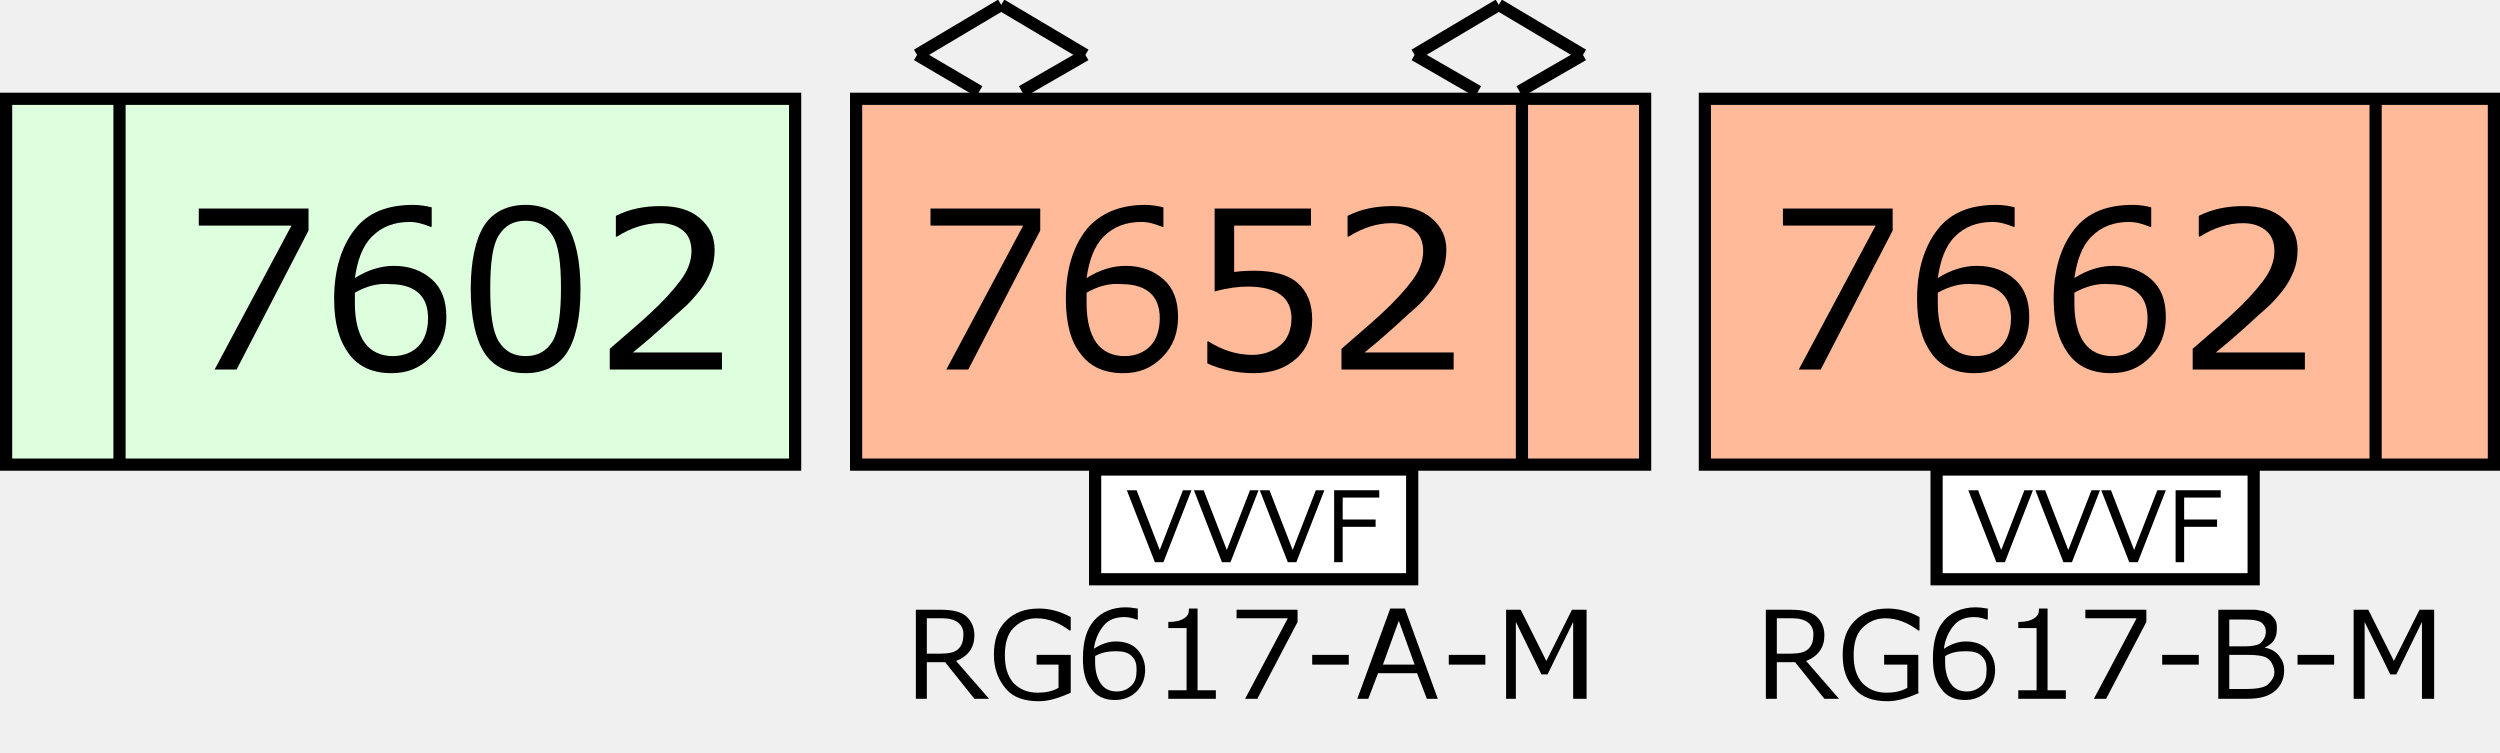
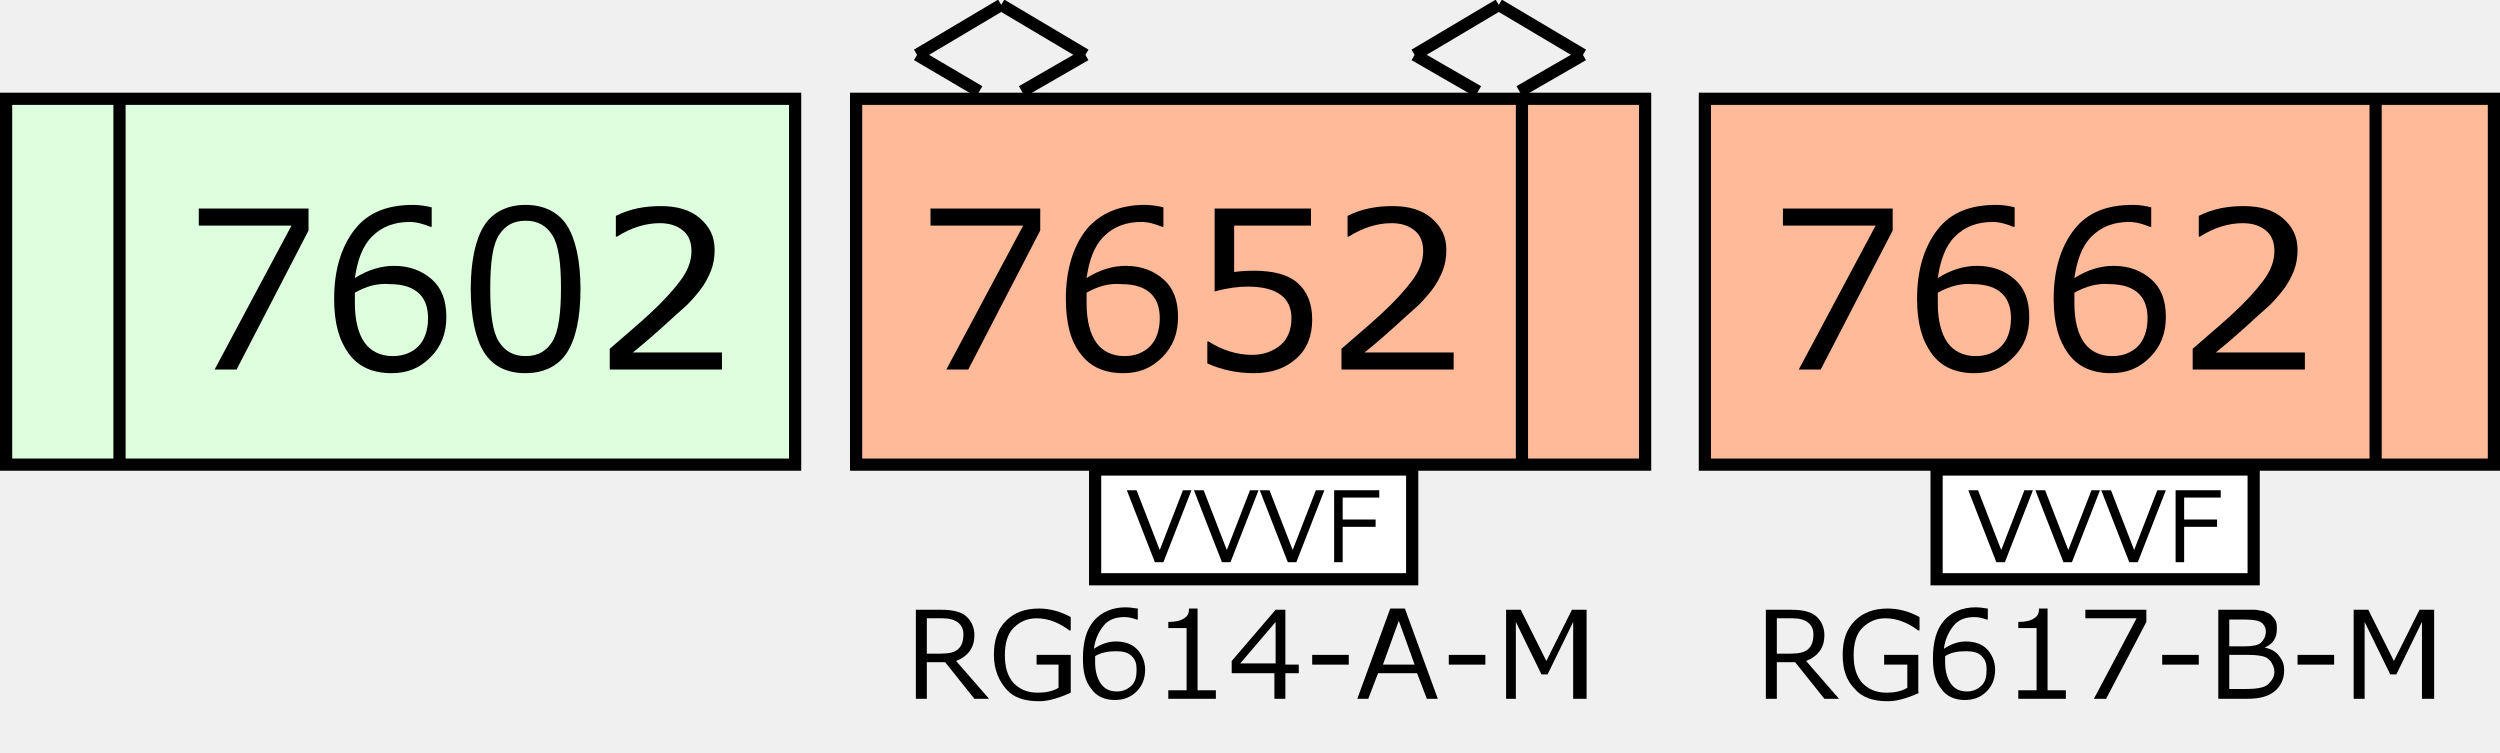
<svg xmlns="http://www.w3.org/2000/svg" version="1.1" id="レイヤー_1" x="0px" y="0px" width="205px" height="61.7px" viewBox="0 0 205 61.7" style="enable-background:new 0 0 205 61.7;" xml:space="preserve">
  <style type="text/css">

	.st0{fill:#FFFFFF;stroke:#000000;stroke-miterlimit:10;}
	.st1{fill:none;stroke:#000000;stroke-miterlimit:10;}
	.st2{fill:none;}
	.st3{fill:#FFBB99;stroke:#000000;stroke-miterlimit:10;}
	.st4{fill:#DDFFDD;stroke:#000000;stroke-miterlimit:10;}

</style>
  <line class="st1" x1="82.1" y1="0.4" x2="75.2" y2="4.5" />
  <line class="st1" x1="82.1" y1="0.4" x2="89" y2="4.5" />
  <line class="st1" x1="89" y1="4.5" x2="83.8" y2="7.5" />
  <line class="st1" x1="75.2" y1="4.5" x2="80.3" y2="7.5" />
  <rect x="70.2" y="8.1" class="st3" width="64.7" height="30" />
  <g>
    <rect x="70.2" y="14.5" class="st2" width="54.7" height="17.2" />
    <path d="M85.3,18.9l-5.9,11.4h-1.8l6.3-11.8h-7.6v-1.4h9V18.9z" />
    <path d="M95.4,17v1.6h-0.1c-0.5-0.2-1.1-0.4-1.7-0.4c-1.3,0-2.3,0.4-3.1,1.2s-1.2,2-1.4,3.4c1.1-0.7,2.2-1,3.2-1   c1.3,0,2.3,0.4,3.1,1.1c0.8,0.7,1.2,1.7,1.2,3.1c0,1.3-0.4,2.4-1.3,3.3s-1.9,1.3-3.2,1.3c-1.5,0-2.7-0.5-3.5-1.6   c-0.8-1-1.2-2.5-1.2-4.5c0-2.4,0.6-4.3,1.7-5.7c1.1-1.3,2.7-2,4.8-2C94.4,16.8,95,16.9,95.4,17z M89.1,24c0,0.5,0,0.8,0,0.9   c0,1.4,0.3,2.5,0.8,3.2s1.3,1.1,2.3,1.1c0.9,0,1.6-0.3,2.1-0.8s0.8-1.3,0.8-2.3c0-0.8-0.2-1.5-0.7-2s-1.3-0.8-2.4-0.8   C90.9,23.2,90,23.5,89.1,24z" />
    <path d="M99,29.8V28h0.1c1.1,0.7,2.3,1.1,3.6,1.1c0.9,0,1.7-0.3,2.3-0.8c0.6-0.5,0.9-1.3,0.9-2.2c0-1.7-1.2-2.6-3.6-2.6   c-0.7,0-1.6,0.1-2.7,0.4v-6.8h7.9v1.4h-6.3v3.8c0.8-0.1,1.3-0.1,1.6-0.1c1.6,0,2.8,0.3,3.6,1s1.2,1.7,1.2,3c0,1.3-0.4,2.4-1.3,3.2   c-0.9,0.8-2,1.2-3.5,1.2C101.4,30.6,100.1,30.3,99,29.8z" />
    <path d="M118.8,30.3H110v-1.7c0.9-0.8,2-1.7,3.2-2.8c1.2-1.1,2-2,2.6-2.8s0.9-1.6,0.9-2.4c0-0.7-0.2-1.3-0.7-1.7   c-0.5-0.4-1.1-0.6-1.9-0.6c-1.2,0-2.4,0.4-3.5,1.1h-0.1v-1.7c1.2-0.6,2.4-0.8,3.7-0.8c1.3,0,2.4,0.3,3.2,1s1.2,1.5,1.2,2.6   c0,0.6-0.1,1.2-0.3,1.7c-0.2,0.5-0.5,1.1-0.9,1.6s-0.9,1.1-1.5,1.6s-1.9,1.8-4,3.5h7.3V30.3z" />
  </g>
  <line class="st1" x1="122.9" y1="0.4" x2="116" y2="4.5" />
  <line class="st1" x1="122.9" y1="0.4" x2="129.8" y2="4.5" />
  <line class="st1" x1="129.8" y1="4.5" x2="124.6" y2="7.5" />
  <line class="st1" x1="116" y1="4.5" x2="121.2" y2="7.5" />
  <rect x="139.8" y="8.1" class="st3" width="64.7" height="30" />
  <g>
    <rect x="139.8" y="14.5" class="st2" width="55" height="17.2" />
    <path d="M155.2,18.9l-5.9,11.4h-1.8l6.3-11.8h-7.6v-1.4h9V18.9z" />
    <path d="M165.2,17v1.6h-0.1c-0.5-0.2-1.1-0.4-1.7-0.4c-1.3,0-2.3,0.4-3.1,1.2s-1.2,2-1.4,3.4c1.1-0.7,2.2-1,3.2-1   c1.3,0,2.3,0.4,3.1,1.1s1.2,1.7,1.2,3.1c0,1.3-0.4,2.4-1.3,3.3s-1.9,1.3-3.2,1.3c-1.5,0-2.7-0.5-3.5-1.6s-1.2-2.5-1.2-4.5   c0-2.4,0.6-4.3,1.7-5.7s2.7-2,4.8-2C164.3,16.8,164.8,16.9,165.2,17z M158.9,24c0,0.5,0,0.8,0,0.9c0,1.4,0.3,2.5,0.8,3.2   s1.3,1.1,2.3,1.1c0.9,0,1.6-0.3,2.1-0.8s0.8-1.3,0.8-2.3c0-0.8-0.2-1.5-0.7-2s-1.3-0.8-2.4-0.8C160.8,23.2,159.8,23.5,158.9,24z" />
    <path d="M176.4,17v1.6h-0.1c-0.5-0.2-1.1-0.4-1.7-0.4c-1.3,0-2.3,0.4-3.1,1.2s-1.2,2-1.4,3.4c1.1-0.7,2.2-1,3.2-1   c1.3,0,2.3,0.4,3.1,1.1s1.2,1.7,1.2,3.1c0,1.3-0.4,2.4-1.3,3.3s-1.9,1.3-3.2,1.3c-1.5,0-2.7-0.5-3.5-1.6s-1.2-2.5-1.2-4.5   c0-2.4,0.6-4.3,1.7-5.7s2.7-2,4.8-2C175.5,16.8,176,16.9,176.4,17z M170.1,24c0,0.5,0,0.8,0,0.9c0,1.4,0.3,2.5,0.8,3.2   s1.3,1.1,2.3,1.1c0.9,0,1.6-0.3,2.1-0.8s0.8-1.3,0.8-2.3c0-0.8-0.2-1.5-0.7-2s-1.3-0.8-2.4-0.8C172,23.2,171,23.5,170.1,24z" />
    <path d="M188.7,30.3h-8.9v-1.7c0.9-0.8,2-1.7,3.2-2.8s2-2,2.6-2.8s0.9-1.6,0.9-2.4c0-0.7-0.2-1.3-0.7-1.7s-1.1-0.6-1.9-0.6   c-1.2,0-2.4,0.4-3.5,1.1h-0.1v-1.7c1.2-0.6,2.4-0.8,3.7-0.8c1.3,0,2.4,0.3,3.2,1s1.2,1.5,1.2,2.6c0,0.6-0.1,1.2-0.3,1.7   s-0.5,1.1-0.9,1.6s-0.9,1.1-1.5,1.6s-1.9,1.8-4,3.5h7.3V30.3z" />
  </g>
  <rect x="0.5" y="8.1" class="st4" width="64.7" height="30" />
  <g>
    <rect x="9.8" y="14.5" class="st2" width="55.3" height="17.2" />
    <path d="M25.3,18.9l-5.9,11.4h-1.8l6.3-11.8h-7.6v-1.4h9V18.9z" />
    <path d="M35.4,17v1.6h-0.1c-0.5-0.2-1.1-0.4-1.7-0.4c-1.3,0-2.3,0.4-3.1,1.2s-1.2,2-1.4,3.4c1.1-0.7,2.2-1,3.2-1   c1.3,0,2.3,0.4,3.1,1.1s1.2,1.7,1.2,3.1c0,1.3-0.4,2.4-1.3,3.3s-1.9,1.3-3.2,1.3c-1.5,0-2.7-0.5-3.5-1.6s-1.2-2.5-1.2-4.5   c0-2.4,0.6-4.3,1.7-5.7s2.7-2,4.8-2C34.4,16.8,35,16.9,35.4,17z M29.1,24c0,0.5,0,0.8,0,0.9c0,1.4,0.3,2.5,0.8,3.2s1.3,1.1,2.3,1.1   c0.9,0,1.6-0.3,2.1-0.8s0.8-1.3,0.8-2.3c0-0.8-0.2-1.5-0.7-2s-1.3-0.8-2.4-0.8C30.9,23.2,30,23.5,29.1,24z" />
    <path d="M43.1,30.6c-1.6,0-2.7-0.6-3.4-1.7s-1.1-2.9-1.1-5.2s0.4-4.1,1.1-5.2s1.9-1.7,3.4-1.7c1.5,0,2.7,0.6,3.4,1.7   s1.1,2.9,1.1,5.2c0,2.4-0.4,4.1-1.1,5.2S44.6,30.6,43.1,30.6z M43.1,18.1c-1,0-1.7,0.4-2.2,1.2s-0.7,2.2-0.7,4.4   c0,2.1,0.2,3.5,0.7,4.3s1.2,1.2,2.2,1.2s1.7-0.4,2.2-1.2s0.7-2.3,0.7-4.4c0-2.1-0.2-3.5-0.7-4.3S44.1,18.1,43.1,18.1z" />
    <path d="M58.8,30.3H50v-1.7c0.9-0.8,2-1.7,3.2-2.8s2-2,2.6-2.8s0.9-1.6,0.9-2.4c0-0.7-0.2-1.3-0.7-1.7s-1.1-0.6-1.9-0.6   c-1.2,0-2.4,0.4-3.5,1.1h-0.1v-1.7c1.2-0.6,2.4-0.8,3.7-0.8c1.3,0,2.4,0.3,3.2,1s1.2,1.5,1.2,2.6c0,0.6-0.1,1.2-0.3,1.7   s-0.5,1.1-0.9,1.6s-0.9,1.1-1.5,1.6s-1.9,1.8-4,3.5h7.3V30.3z" />
  </g>
  <line class="st1" x1="194.8" y1="8" x2="194.8" y2="38" />
  <line class="st1" x1="9.8" y1="8" x2="9.8" y2="38" />
  <rect x="89.8" y="38.5" class="st0" width="26" height="9" />
  <g>
    <rect x="89.8" y="39.1" class="st2" width="26.1" height="7.1" />
    <path d="M97.7,40.2l-2.3,5.9h-0.7l-2.3-5.9h0.8l1.9,4.9l1.9-4.9H97.7z" />
    <path d="M103.2,40.2l-2.3,5.9h-0.7l-2.3-5.9h0.8l1.9,4.9l1.9-4.9H103.2z" />
    <path d="M108.6,40.2l-2.3,5.9h-0.7l-2.3-5.9h0.8l1.9,4.9l1.9-4.9H108.6z" />
    <path d="M113.1,40.8h-3v1.8h2.7v0.6h-2.7v2.9h-0.7v-5.9h3.7V40.8z" />
  </g>
  <line class="st1" x1="124.8" y1="8" x2="124.8" y2="38" />
  <rect x="158.8" y="38.5" class="st0" width="26" height="9" />
  <g>
    <rect x="158.8" y="39.1" class="st2" width="26.1" height="7.1" />
    <path d="M166.7,40.2l-2.3,5.9h-0.7l-2.3-5.9h0.8l1.9,4.9l1.9-4.9H166.7z" />
    <path d="M172.2,40.2l-2.3,5.9h-0.7l-2.3-5.9h0.8l1.9,4.9l1.9-4.9H172.2z" />
    <path d="M177.6,40.2l-2.3,5.9h-0.7l-2.3-5.9h0.8l1.9,4.9l1.9-4.9H177.6z" />
    <path d="M182.1,40.8h-3v1.8h2.7v0.6h-2.7v2.9h-0.7v-5.9h3.7V40.8z" />
  </g>
  <g>
    <rect x="70.2" y="48.5" class="st2" width="64.6" height="9.6" />
    <path d="M81.1,57.3h-1.2l-2.4-3H76v3h-0.9V50h2.1c1,0,1.7,0.2,2.1,0.6c0.4,0.4,0.6,0.9,0.6,1.5c0,1-0.5,1.7-1.5,2.1L81.1,57.3z    M76,50.7v2.9h1.1c0.7,0,1.2-0.1,1.5-0.4S79,52.5,79,52c0-0.8-0.6-1.3-1.7-1.3H76z" />
    <path d="M87.8,56.8c-1.1,0.5-1.9,0.7-2.6,0.7c-1.2,0-2.1-0.3-2.7-1c-0.6-0.7-1-1.6-1-2.8c0-1.2,0.3-2.1,1-2.8s1.6-1,2.7-1   c0.8,0,1.7,0.2,2.6,0.7v1.1h-0.1c-0.8-0.6-1.7-1-2.7-1c-0.8,0-1.4,0.3-1.9,0.8c-0.5,0.5-0.7,1.3-0.7,2.2c0,1,0.2,1.7,0.7,2.3   c0.5,0.5,1.1,0.8,2,0.8c0.6,0,1.2-0.1,1.7-0.4v-1.9H85v-0.8h2.8V56.8z" />
    <path d="M93.3,49.9v0.9h-0.1c-0.3-0.1-0.6-0.2-1-0.2c-0.7,0-1.3,0.2-1.7,0.7s-0.7,1.1-0.8,1.9c0.6-0.4,1.2-0.6,1.8-0.6   c0.7,0,1.3,0.2,1.7,0.6c0.4,0.4,0.7,1,0.7,1.7c0,0.7-0.2,1.3-0.7,1.8s-1.1,0.7-1.8,0.7c-0.8,0-1.5-0.3-1.9-0.9   c-0.5-0.6-0.7-1.4-0.7-2.5c0-1.4,0.3-2.4,0.9-3.1c0.6-0.7,1.5-1.1,2.6-1.1C92.8,49.8,93.1,49.9,93.3,49.9z M89.8,53.8   c0,0.3,0,0.4,0,0.5c0,0.8,0.2,1.4,0.5,1.8s0.7,0.6,1.3,0.6c0.5,0,0.9-0.2,1.2-0.5s0.4-0.7,0.4-1.3c0-0.5-0.1-0.8-0.4-1.1   s-0.7-0.4-1.3-0.4C90.9,53.4,90.3,53.5,89.8,53.8z" />
    <path d="M99.7,57.3h-3.9v-0.7h1.5v-5.1h-1.5V51c0.6,0,1-0.1,1.3-0.3s0.4-0.4,0.4-0.8h0.7v6.7h1.5V57.3z" />
-     <path d="M106.4,51l-3.3,6.3h-1l3.5-6.6h-4.2V50h5V51z" />
+     <path d="M106.5,55.2h-1.1v2.1h-0.9v-2.1H101v-1l3.6-4.2h0.8v4.5h1.1V55.2z M104.6,54.5V51l-2.9,3.4H104.6z" />
    <path d="M110.6,54.5h-3v-0.8h3V54.5z" />
    <path d="M117,57.3l-0.8-2.1h-3.2l-0.8,2.1h-0.9l2.7-7.4h1.2l2.7,7.4H117z M116,54.5l-1.3-3.6l-1.3,3.6H116z" />
    <path d="M121.8,54.5h-3v-0.8h3V54.5z" />
    <path d="M129.9,57.3H129V51l-2.1,4.3h-0.5l-2.1-4.3v6.3h-0.8V50h1.2l2.1,4.2l2.1-4.2h1.2V57.3z" />
  </g>
  <g>
    <rect x="139.8" y="48.5" class="st2" width="64.6" height="9.6" />
    <path d="M150.8,57.3h-1.2l-2.4-3h-1.5v3h-0.9V50h2.1c1,0,1.7,0.2,2.1,0.6c0.4,0.4,0.6,0.9,0.6,1.5c0,1-0.5,1.7-1.5,2.1L150.8,57.3z    M145.7,50.7v2.9h1.1c0.7,0,1.2-0.1,1.5-0.4s0.4-0.7,0.4-1.2c0-0.8-0.6-1.3-1.7-1.3H145.7z" />
    <path d="M157.4,56.8c-1.1,0.5-1.9,0.7-2.6,0.7c-1.2,0-2.1-0.3-2.7-1c-0.7-0.7-1-1.6-1-2.8c0-1.2,0.3-2.1,1-2.8s1.6-1,2.7-1   c0.8,0,1.7,0.2,2.6,0.7v1.1h-0.1c-0.8-0.6-1.7-1-2.7-1c-0.8,0-1.4,0.3-1.9,0.8c-0.5,0.5-0.7,1.3-0.7,2.2c0,1,0.2,1.7,0.7,2.3   c0.5,0.5,1.1,0.8,2,0.8c0.6,0,1.2-0.1,1.7-0.4v-1.9h-1.9v-0.8h2.8V56.8z" />
    <path d="M163,49.9v0.9h-0.1c-0.3-0.1-0.6-0.2-1-0.2c-0.7,0-1.3,0.2-1.7,0.7s-0.7,1.1-0.8,1.9c0.6-0.4,1.2-0.6,1.8-0.6   c0.7,0,1.3,0.2,1.7,0.6c0.4,0.4,0.7,1,0.7,1.7c0,0.7-0.2,1.3-0.7,1.8s-1.1,0.7-1.8,0.7c-0.8,0-1.5-0.3-1.9-0.9   c-0.5-0.6-0.7-1.4-0.7-2.5c0-1.4,0.3-2.4,0.9-3.1c0.6-0.7,1.5-1.1,2.6-1.1C162.5,49.8,162.8,49.9,163,49.9z M159.5,53.8   c0,0.3,0,0.4,0,0.5c0,0.8,0.2,1.4,0.5,1.8s0.7,0.6,1.3,0.6c0.5,0,0.9-0.2,1.2-0.5s0.4-0.7,0.4-1.3c0-0.5-0.1-0.8-0.4-1.1   s-0.7-0.4-1.3-0.4C160.5,53.4,160,53.5,159.5,53.8z" />
    <path d="M169.4,57.3h-3.9v-0.7h1.5v-5.1h-1.5V51c0.6,0,1-0.1,1.3-0.3s0.4-0.4,0.4-0.8h0.7v6.7h1.5V57.3z" />
    <path d="M176,51l-3.3,6.3h-1l3.5-6.6h-4.2V50h5V51z" />
    <path d="M180.3,54.5h-3v-0.8h3V54.5z" />
    <path d="M181.9,57.3V50h2.2c0.3,0,0.6,0,0.8,0c0.2,0,0.5,0.1,0.7,0.1c0.2,0.1,0.5,0.2,0.6,0.3s0.3,0.3,0.4,0.5s0.1,0.4,0.1,0.7   c0,0.7-0.3,1.2-1,1.5v0c0.5,0.1,0.9,0.3,1.2,0.7s0.4,0.7,0.4,1.2c0,0.7-0.3,1.3-0.8,1.7c-0.5,0.4-1.2,0.6-2.2,0.6H181.9z    M182.8,50.7V53h1.3c0.6,0,1.1-0.1,1.3-0.3s0.4-0.5,0.4-0.9c0-0.3-0.1-0.5-0.3-0.7s-0.7-0.3-1.5-0.3H182.8z M182.8,53.7v2.8h1.3   c0.9,0,1.6-0.1,1.9-0.4c0.3-0.3,0.5-0.6,0.5-1c0-0.3-0.1-0.5-0.2-0.7s-0.3-0.4-0.5-0.5c-0.2-0.1-0.7-0.2-1.4-0.2H182.8z" />
    <path d="M191.4,54.5h-3v-0.8h3V54.5z" />
    <path d="M199.5,57.3h-0.9V51l-2.1,4.3H196l-2.1-4.3v6.3H193V50h1.2l2.1,4.2l2.1-4.2h1.2V57.3z" />
  </g>
  <g>
</g>
  <g>
</g>
  <g>
</g>
  <g>
</g>
  <g>
</g>
  <g>
</g>
  <g>
</g>
  <g>
</g>
  <g>
</g>
  <g>
</g>
  <g>
</g>
  <g>
</g>
  <g>
</g>
  <g>
</g>
  <g>
</g>
  <g>
</g>
  <g>
</g>
  <g>
</g>
</svg>
